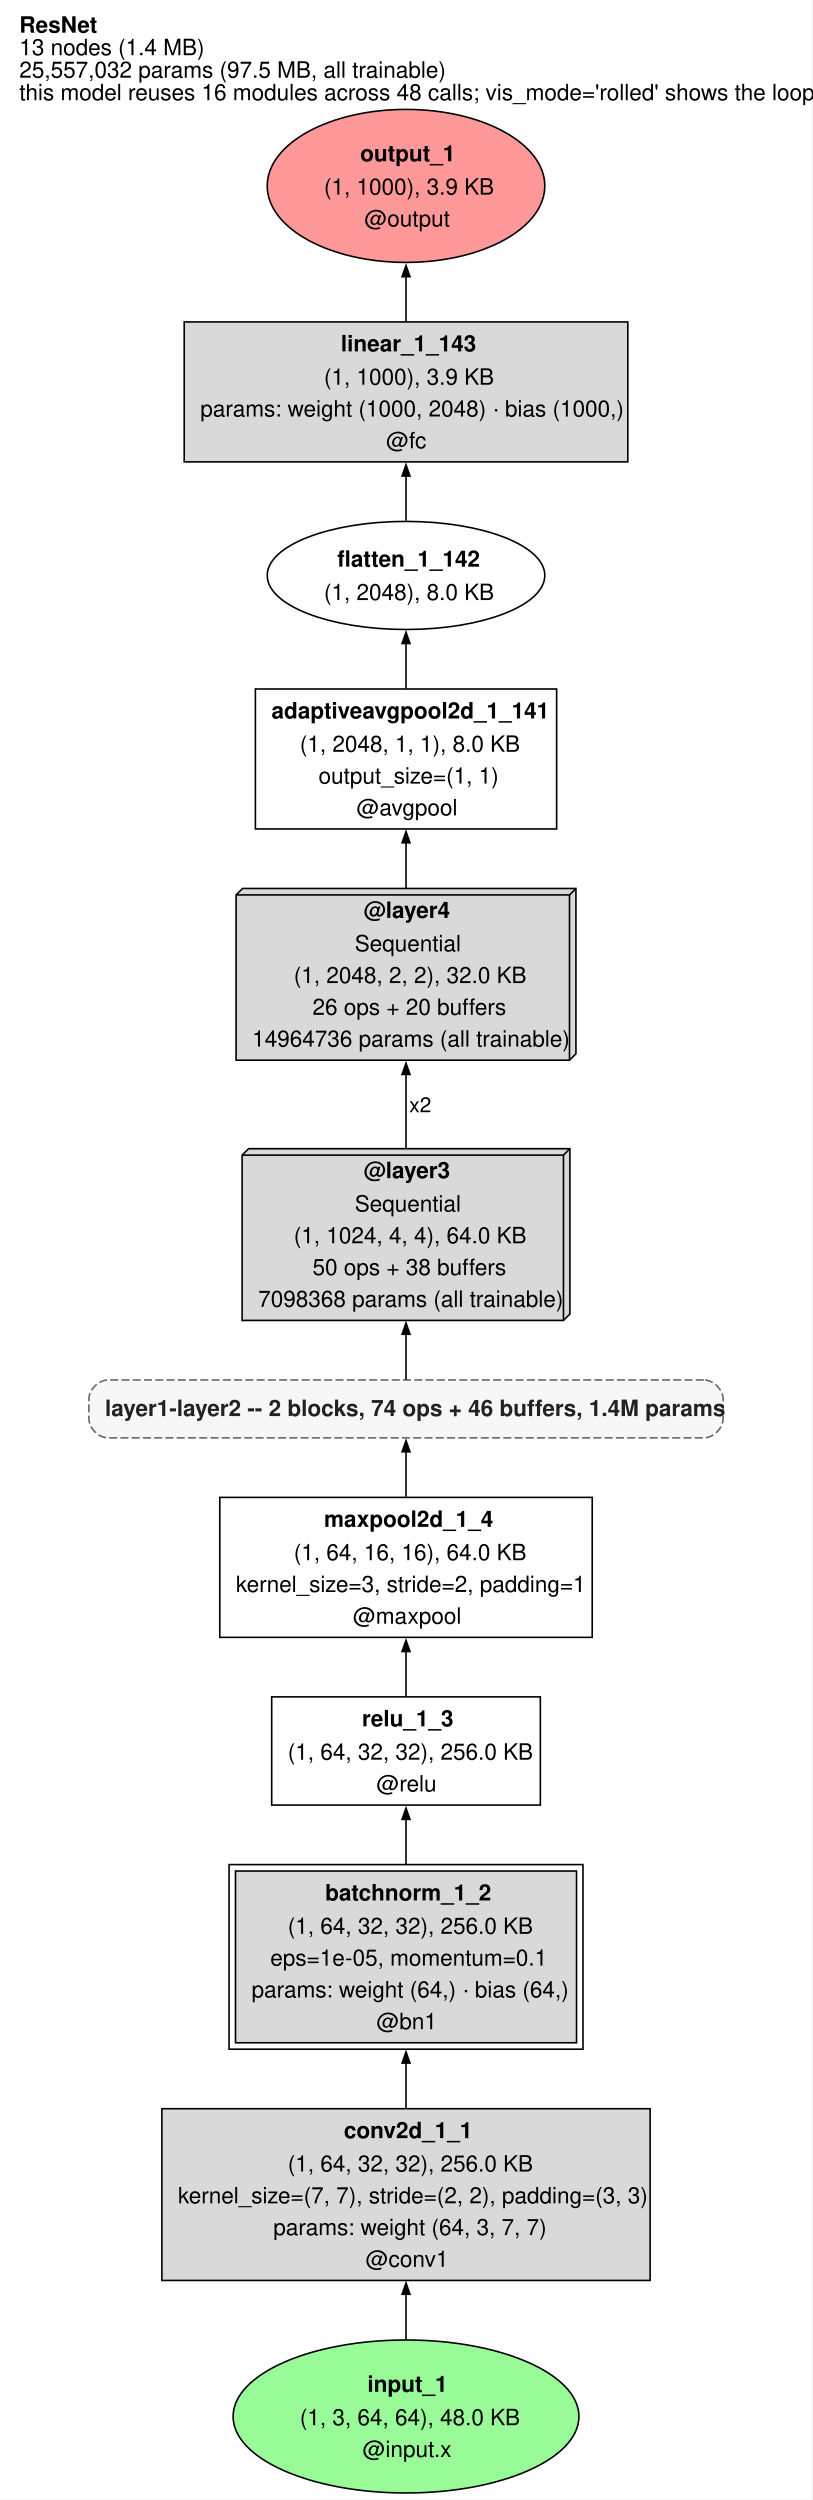
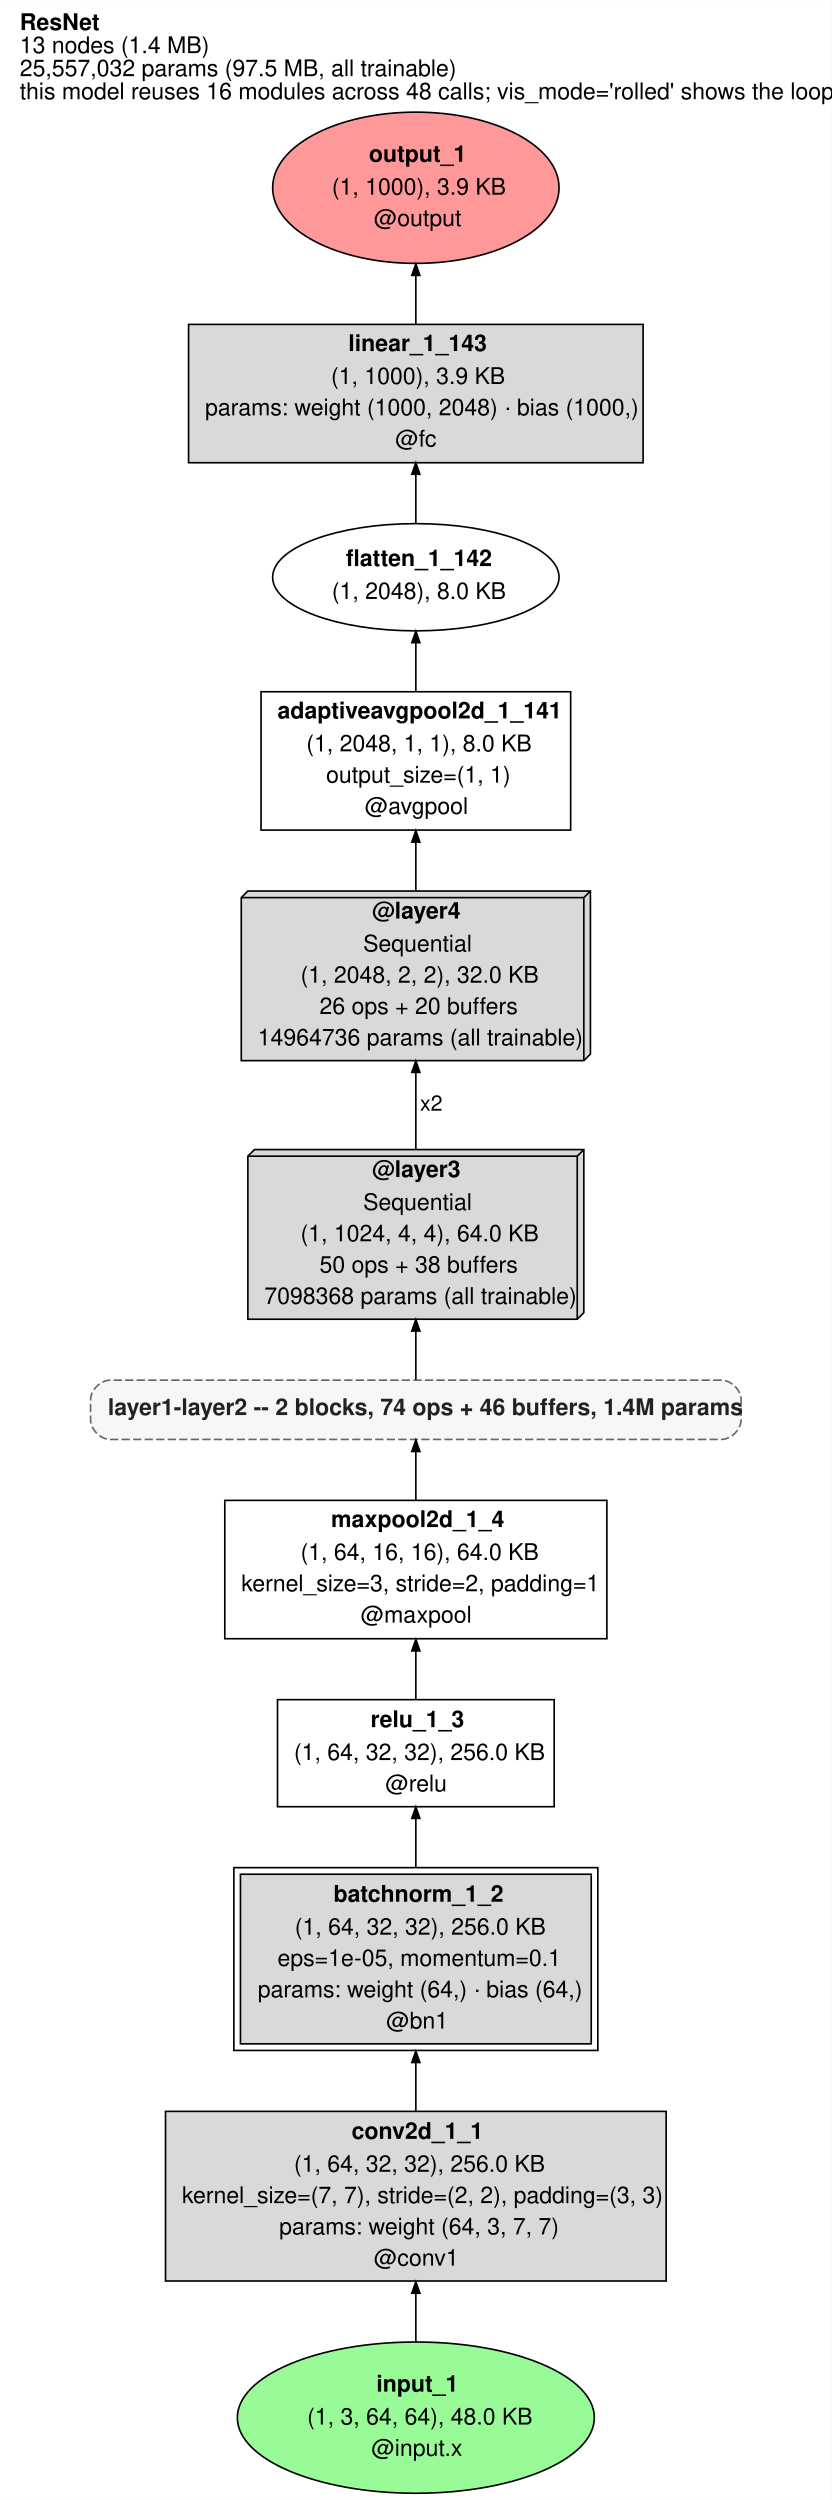
- <svg xmlns="http://www.w3.org/2000/svg" xmlns:xlink="http://www.w3.org/1999/xlink" width="505pt" height="1554pt" viewBox="0.00 0.00 505.00 1554.00">
-   <g id="graph0" class="graph" transform="scale(1 1) rotate(0) translate(4 1549.64)">
-     <polygon fill="white" stroke="none" points="-4,4 -4,-1549.64 500.75,-1549.64 500.75,4 -4,4" />
-     <text xml:space="preserve" text-anchor="start" x="8" y="-1529.34" font-family="Helvetica,sans-Serif" font-weight="bold" font-size="14.00">ResNet</text>
-     <text xml:space="preserve" text-anchor="start" x="8" y="-1515.34" font-family="Helvetica,sans-Serif" font-size="14.00">13 nodes (1.4 MB)</text>
-     <text xml:space="preserve" text-anchor="start" x="8" y="-1501.34" font-family="Helvetica,sans-Serif" font-size="14.00">25,557,032 params (97.5 MB, all trainable)</text>
-     <text xml:space="preserve" text-anchor="start" x="8" y="-1487.34" font-family="Helvetica,sans-Serif" font-size="14.00">this model reuses 16 modules across 48 calls; vis_mode='rolled' shows the loop</text>
+ <svg xmlns="http://www.w3.org/2000/svg" xmlns:xlink="http://www.w3.org/1999/xlink" width="505pt" height="1518pt" viewBox="0.00 0.00 505.00 1517.90">
+   <g id="graph0" class="graph" transform="scale(1 1) rotate(0) translate(4 1513.9)">
+     <polygon fill="white" stroke="transparent" points="-4,4 -4,-1513.9 501,-1513.9 501,4 -4,4" />
+     <text text-anchor="start" x="8" y="-1495.7" font-family="Helvetica,sans-Serif" font-weight="bold" font-size="14.00">ResNet</text>
+     <text text-anchor="start" x="8" y="-1481.7" font-family="Helvetica,sans-Serif" font-size="14.00">13 nodes (1.4 MB)</text>
+     <text text-anchor="start" x="8" y="-1467.7" font-family="Helvetica,sans-Serif" font-size="14.00">25,557,032 params (97.5 MB, all trainable)</text>
+     <text text-anchor="start" x="8" y="-1453.7" font-family="Helvetica,sans-Serif" font-size="14.00">this model reuses 16 modules across 48 calls; vis_mode='rolled' shows the loop</text>
    <g id="node1" class="node">
-       <ellipse fill="#98fb98" stroke="black" cx="248.38" cy="-47.55" rx="107.48" ry="47.55" />
-       <text xml:space="preserve" text-anchor="start" x="224.38" y="-62.88" font-family="Helvetica,sans-Serif" font-weight="bold" font-size="14.00">input_1</text>
-       <text xml:space="preserve" text-anchor="start" x="182.38" y="-42.13" font-family="Helvetica,sans-Serif" font-size="14.00">(1, 3, 64, 64), 48.0 KB</text>
-       <text xml:space="preserve" text-anchor="start" x="221.38" y="-22.38" font-family="Helvetica,sans-Serif" font-size="14.00">@input.x</text>
+       <ellipse fill="#98fb98" stroke="black" cx="248.5" cy="-45.96" rx="108.38" ry="45.92" />
+       <text text-anchor="start" x="224.5" y="-61.76" font-family="Helvetica,sans-Serif" font-weight="bold" font-size="14.00">input_1</text>
+       <text text-anchor="start" x="182.5" y="-41.76" font-family="Helvetica,sans-Serif" font-size="14.00">(1, 3, 64, 64), 48.0 KB</text>
+       <text text-anchor="start" x="221.5" y="-22.76" font-family="Helvetica,sans-Serif" font-size="14.00">@input.x</text>
    </g>
    <g id="node2" class="node">
-       <polygon fill="#d9d9d9" stroke="black" points="400.12,-238.86 96.62,-238.86 96.62,-132.11 400.12,-132.11 400.12,-238.86" />
-       <text xml:space="preserve" text-anchor="start" x="209.75" y="-220.56" font-family="Helvetica,sans-Serif" font-weight="bold" font-size="14.00">conv2d_1_1</text>
-       <text xml:space="preserve" text-anchor="start" x="174.88" y="-199.81" font-family="Helvetica,sans-Serif" font-size="14.00">(1, 64, 32, 32), 256.0 KB</text>
-       <text xml:space="preserve" text-anchor="start" x="106.62" y="-180.06" font-family="Helvetica,sans-Serif" font-size="14.00">kernel_size=(7, 7), stride=(2, 2), padding=(3, 3)</text>
-       <text xml:space="preserve" text-anchor="start" x="165.88" y="-160.31" font-family="Helvetica,sans-Serif" font-size="14.00">params: weight (64, 3, 7, 7)</text>
-       <text xml:space="preserve" text-anchor="start" x="223.25" y="-140.56" font-family="Helvetica,sans-Serif" font-size="14.00">@conv1</text>
+       <polygon fill="#d9d9d9" stroke="black" points="400.5,-231.92 96.5,-231.92 96.5,-128.92 400.5,-128.92 400.5,-231.92" />
+       <text text-anchor="start" x="209.5" y="-215.22" font-family="Helvetica,sans-Serif" font-weight="bold" font-size="14.00">conv2d_1_1</text>
+       <text text-anchor="start" x="174.5" y="-195.22" font-family="Helvetica,sans-Serif" font-size="14.00">(1, 64, 32, 32), 256.0 KB</text>
+       <text text-anchor="start" x="106.5" y="-176.22" font-family="Helvetica,sans-Serif" font-size="14.00">kernel_size=(7, 7), stride=(2, 2), padding=(3, 3)</text>
+       <text text-anchor="start" x="165.5" y="-157.22" font-family="Helvetica,sans-Serif" font-size="14.00">params: weight (64, 3, 7, 7)</text>
+       <text text-anchor="start" x="223" y="-138.22" font-family="Helvetica,sans-Serif" font-size="14.00">@conv1</text>
    </g>
    <g id="edge1" class="edge">
-       <path fill="none" stroke="black" d="M248.38,-95.33C248.38,-104.48 248.38,-114.19 248.38,-123.72" />
-       <polygon fill="black" stroke="black" points="245.93,-123.51 248.38,-130.51 250.83,-123.51 245.93,-123.51" />
+       <path fill="none" stroke="black" d="M248.5,-92.18C248.5,-101.59 248.5,-111.63 248.5,-121.42" />
+       <polygon fill="black" stroke="black" points="246.05,-121.5 248.5,-128.5 250.95,-121.5 246.05,-121.5" />
    </g>
    <g id="node3" class="node">
      <g id="a_node3">
        <a xlink:title="Hidden buffers: bn1.running_mean, bn1.running_var">
-           <polygon fill="#d9d9d9" stroke="black" points="354.38,-386.61 142.38,-386.61 142.38,-279.86 354.38,-279.86 354.38,-386.61" />
-           <polygon fill="none" stroke="black" points="358.38,-390.61 138.38,-390.61 138.38,-275.86 358.38,-275.86 358.38,-390.61" />
-           <text xml:space="preserve" text-anchor="start" x="198.12" y="-368.31" font-family="Helvetica,sans-Serif" font-weight="bold" font-size="14.00">batchnorm_1_2</text>
-           <text xml:space="preserve" text-anchor="start" x="174.88" y="-347.56" font-family="Helvetica,sans-Serif" font-size="14.00">(1, 64, 32, 32), 256.0 KB</text>
-           <text xml:space="preserve" text-anchor="start" x="164" y="-327.81" font-family="Helvetica,sans-Serif" font-size="14.00">eps=1e-05, momentum=0.1</text>
-           <text xml:space="preserve" text-anchor="start" x="152.38" y="-308.06" font-family="Helvetica,sans-Serif" font-size="14.00">params: weight (64,) · bias (64,)</text>
-           <text xml:space="preserve" text-anchor="start" x="230" y="-288.31" font-family="Helvetica,sans-Serif" font-size="14.00">@bn1</text>
+           <polygon fill="#d9d9d9" stroke="black" points="355,-375.92 142,-375.92 142,-272.92 355,-272.92 355,-375.92" />
+           <polygon fill="none" stroke="black" points="359,-379.92 138,-379.92 138,-268.92 359,-268.92 359,-379.92" />
+           <text text-anchor="start" x="198.5" y="-359.22" font-family="Helvetica,sans-Serif" font-weight="bold" font-size="14.00">batchnorm_1_2</text>
+           <text text-anchor="start" x="175" y="-339.22" font-family="Helvetica,sans-Serif" font-size="14.00">(1, 64, 32, 32), 256.0 KB</text>
+           <text text-anchor="start" x="164.5" y="-320.22" font-family="Helvetica,sans-Serif" font-size="14.00">eps=1e-05, momentum=0.1</text>
+           <text text-anchor="start" x="152.5" y="-301.22" font-family="Helvetica,sans-Serif" font-size="14.00">params: weight (64,) · bias (64,)</text>
+           <text text-anchor="start" x="230.5" y="-282.22" font-family="Helvetica,sans-Serif" font-size="14.00">@bn1</text>
        </a>
      </g>
    </g>
    <g id="edge2" class="edge">
-       <path fill="none" stroke="black" d="M248.38,-239.1C248.38,-248.31 248.38,-257.98 248.38,-267.47" />
-       <polygon fill="black" stroke="black" points="245.93,-267.24 248.38,-274.24 250.83,-267.24 245.93,-267.24" />
+       <path fill="none" stroke="black" d="M248.5,-232.29C248.5,-241.77 248.5,-251.77 248.5,-261.53" />
+       <polygon fill="black" stroke="black" points="246.05,-261.59 248.5,-268.59 250.95,-261.59 246.05,-261.59" />
    </g>
    <g id="node4" class="node">
-       <polygon fill="white" stroke="black" points="331.88,-494.86 164.88,-494.86 164.88,-427.61 331.88,-427.61 331.88,-494.86" />
-       <text xml:space="preserve" text-anchor="start" x="221" y="-476.56" font-family="Helvetica,sans-Serif" font-weight="bold" font-size="14.00">relu_1_3</text>
-       <text xml:space="preserve" text-anchor="start" x="174.88" y="-455.81" font-family="Helvetica,sans-Serif" font-size="14.00">(1, 64, 32, 32), 256.0 KB</text>
-       <text xml:space="preserve" text-anchor="start" x="230" y="-436.06" font-family="Helvetica,sans-Serif" font-size="14.00">@relu</text>
+       <polygon fill="white" stroke="black" points="332.5,-481.92 164.5,-481.92 164.5,-416.92 332.5,-416.92 332.5,-481.92" />
+       <text text-anchor="start" x="221" y="-465.22" font-family="Helvetica,sans-Serif" font-weight="bold" font-size="14.00">relu_1_3</text>
+       <text text-anchor="start" x="174.5" y="-445.22" font-family="Helvetica,sans-Serif" font-size="14.00">(1, 64, 32, 32), 256.0 KB</text>
+       <text text-anchor="start" x="230" y="-426.22" font-family="Helvetica,sans-Serif" font-size="14.00">@relu</text>
    </g>
    <g id="edge3" class="edge">
-       <path fill="none" stroke="black" d="M248.38,-390.96C248.38,-400.37 248.38,-409.96 248.38,-418.89" />
-       <polygon fill="black" stroke="black" points="245.93,-418.71 248.38,-425.71 250.83,-418.71 245.93,-418.71" />
+       <path fill="none" stroke="black" d="M248.5,-380.09C248.5,-390.11 248.5,-400.38 248.5,-409.81" />
+       <polygon fill="black" stroke="black" points="246.05,-409.84 248.5,-416.84 250.95,-409.84 246.05,-409.84" />
    </g>
    <g id="node5" class="node">
-       <polygon fill="white" stroke="black" points="364.12,-618.86 132.62,-618.86 132.62,-531.86 364.12,-531.86 364.12,-618.86" />
-       <text xml:space="preserve" text-anchor="start" x="197.38" y="-600.56" font-family="Helvetica,sans-Serif" font-weight="bold" font-size="14.00">maxpool2d_1_4</text>
-       <text xml:space="preserve" text-anchor="start" x="178.62" y="-579.81" font-family="Helvetica,sans-Serif" font-size="14.00">(1, 64, 16, 16), 64.0 KB</text>
-       <text xml:space="preserve" text-anchor="start" x="142.62" y="-560.06" font-family="Helvetica,sans-Serif" font-size="14.00">kernel_size=3, stride=2, padding=1</text>
-       <text xml:space="preserve" text-anchor="start" x="215.38" y="-540.31" font-family="Helvetica,sans-Serif" font-size="14.00">@maxpool</text>
+       <polygon fill="white" stroke="black" points="364.5,-602.92 132.5,-602.92 132.5,-518.92 364.5,-518.92 364.5,-602.92" />
+       <text text-anchor="start" x="197" y="-586.72" font-family="Helvetica,sans-Serif" font-weight="bold" font-size="14.00">maxpool2d_1_4</text>
+       <text text-anchor="start" x="178.5" y="-566.72" font-family="Helvetica,sans-Serif" font-size="14.00">(1, 64, 16, 16), 64.0 KB</text>
+       <text text-anchor="start" x="142.5" y="-547.72" font-family="Helvetica,sans-Serif" font-size="14.00">kernel_size=3, stride=2, padding=1</text>
+       <text text-anchor="start" x="215" y="-528.72" font-family="Helvetica,sans-Serif" font-size="14.00">@maxpool</text>
    </g>
    <g id="edge4" class="edge">
-       <path fill="none" stroke="black" d="M248.38,-495.27C248.38,-504.06 248.38,-513.77 248.38,-523.28" />
-       <polygon fill="black" stroke="black" points="245.93,-523.05 248.38,-530.05 250.83,-523.05 245.93,-523.05" />
+       <path fill="none" stroke="black" d="M248.5,-482.1C248.5,-491.24 248.5,-501.45 248.5,-511.37" />
+       <polygon fill="black" stroke="black" points="246.05,-511.53 248.5,-518.53 250.95,-511.53 246.05,-511.53" />
    </g>
    <g id="node6" class="node">
-       <path fill="#f7f7f7" stroke="#666666" stroke-dasharray="5,2" d="M433.5,-691.86C433.5,-691.86 63.25,-691.86 63.25,-691.86 57.25,-691.86 51.25,-685.86 51.25,-679.86 51.25,-679.86 51.25,-667.86 51.25,-667.86 51.25,-661.86 57.25,-655.86 63.25,-655.86 63.25,-655.86 433.5,-655.86 433.5,-655.86 439.5,-655.86 445.5,-661.86 445.5,-667.86 445.5,-667.86 445.5,-679.86 445.5,-679.86 445.5,-685.86 439.5,-691.86 433.5,-691.86" />
-       <text xml:space="preserve" text-anchor="start" x="61.25" y="-669.43" font-family="Helvetica,sans-Serif" font-weight="bold" font-size="14.00" fill="#222222">layer1-layer2 -- 2 blocks, 74 ops + 46 buffers, 1.4M params</text>
+       <path fill="#f7f7f7" stroke="#666666" stroke-dasharray="5,2" d="M434,-675.92C434,-675.92 63,-675.92 63,-675.92 57,-675.92 51,-669.92 51,-663.92 51,-663.92 51,-651.92 51,-651.92 51,-645.92 57,-639.92 63,-639.92 63,-639.92 434,-639.92 434,-639.92 440,-639.92 446,-645.92 446,-651.92 446,-651.92 446,-663.92 446,-663.92 446,-669.92 440,-675.92 434,-675.92" />
+       <text text-anchor="start" x="61.5" y="-654.72" font-family="Helvetica,sans-Serif" font-weight="bold" font-size="14.00" fill="#222222">layer1-layer2 -- 2 blocks, 74 ops + 46 buffers, 1.4M params</text>
    </g>
    <g id="edge5" class="edge">
-       <path fill="none" stroke="black" d="M248.38,-619.24C248.38,-628.81 248.38,-638.66 248.38,-647.26" />
-       <polygon fill="black" stroke="black" points="245.93,-647.2 248.38,-654.2 250.83,-647.2 245.93,-647.2" />
+       <path fill="none" stroke="black" d="M248.5,-603.04C248.5,-613.07 248.5,-623.48 248.5,-632.46" />
+       <polygon fill="black" stroke="black" points="246.05,-632.61 248.5,-639.61 250.95,-632.61 246.05,-632.61" />
    </g>
    <g id="node7" class="node">
-       <polygon fill="#d9d9d9" stroke="black" points="350.25,-835.61 150.5,-835.61 146.5,-831.61 146.5,-728.86 346.25,-728.86 350.25,-732.86 350.25,-835.61" />
-       <polyline fill="none" stroke="black" points="346.25,-831.61 146.5,-831.61" />
-       <polyline fill="none" stroke="black" points="346.25,-831.61 346.25,-728.86" />
-       <polyline fill="none" stroke="black" points="346.25,-831.61 350.25,-835.61" />
-       <text xml:space="preserve" text-anchor="start" x="222.12" y="-817.31" font-family="Helvetica,sans-Serif" font-weight="bold" font-size="14.00">@layer3</text>
-       <text xml:space="preserve" text-anchor="start" x="216.5" y="-796.56" font-family="Helvetica,sans-Serif" font-size="14.00">Sequential</text>
-       <text xml:space="preserve" text-anchor="start" x="178.62" y="-776.81" font-family="Helvetica,sans-Serif" font-size="14.00">(1, 1024, 4, 4), 64.0 KB</text>
-       <text xml:space="preserve" text-anchor="start" x="190.25" y="-757.06" font-family="Helvetica,sans-Serif" font-size="14.00">50 ops + 38 buffers</text>
-       <text xml:space="preserve" text-anchor="start" x="156.5" y="-737.31" font-family="Helvetica,sans-Serif" font-size="14.00">7098368 params (all trainable)</text>
+       <polygon fill="#d9d9d9" stroke="black" points="350.5,-815.92 150.5,-815.92 146.5,-811.92 146.5,-712.92 346.5,-712.92 350.5,-716.92 350.5,-815.92" />
+       <polyline fill="none" stroke="black" points="346.5,-811.92 146.5,-811.92 " />
+       <polyline fill="none" stroke="black" points="346.5,-811.92 346.5,-712.92 " />
+       <polyline fill="none" stroke="black" points="346.5,-811.92 350.5,-815.92 " />
+       <text text-anchor="start" x="222" y="-799.22" font-family="Helvetica,sans-Serif" font-weight="bold" font-size="14.00">@layer3</text>
+       <text text-anchor="start" x="216.5" y="-779.22" font-family="Helvetica,sans-Serif" font-size="14.00">Sequential</text>
+       <text text-anchor="start" x="178.5" y="-760.22" font-family="Helvetica,sans-Serif" font-size="14.00">(1, 1024, 4, 4), 64.0 KB</text>
+       <text text-anchor="start" x="190" y="-741.22" font-family="Helvetica,sans-Serif" font-size="14.00">50 ops + 38 buffers</text>
+       <text text-anchor="start" x="156.5" y="-722.22" font-family="Helvetica,sans-Serif" font-size="14.00">7098368 params (all trainable)</text>
    </g>
    <g id="edge6" class="edge">
-       <path fill="none" stroke="black" d="M248.38,-691.95C248.38,-699.92 248.38,-709.94 248.38,-720.36" />
-       <polygon fill="black" stroke="black" points="245.93,-720.26 248.38,-727.26 250.83,-720.26 245.93,-720.26" />
+       <path fill="none" stroke="black" d="M248.5,-676.18C248.5,-684.45 248.5,-694.9 248.5,-705.65" />
+       <polygon fill="black" stroke="black" points="246.05,-705.75 248.5,-712.75 250.95,-705.75 246.05,-705.75" />
    </g>
    <g id="node8" class="node">
-       <polygon fill="#d9d9d9" stroke="black" points="354,-997.36 146.75,-997.36 142.75,-993.36 142.75,-890.61 350,-890.61 354,-894.61 354,-997.36" />
-       <polyline fill="none" stroke="black" points="350,-993.36 142.75,-993.36" />
-       <polyline fill="none" stroke="black" points="350,-993.36 350,-890.61" />
-       <polyline fill="none" stroke="black" points="350,-993.36 354,-997.36" />
-       <text xml:space="preserve" text-anchor="start" x="222.12" y="-979.06" font-family="Helvetica,sans-Serif" font-weight="bold" font-size="14.00">@layer4</text>
-       <text xml:space="preserve" text-anchor="start" x="216.5" y="-958.31" font-family="Helvetica,sans-Serif" font-size="14.00">Sequential</text>
-       <text xml:space="preserve" text-anchor="start" x="178.62" y="-938.56" font-family="Helvetica,sans-Serif" font-size="14.00">(1, 2048, 2, 2), 32.0 KB</text>
-       <text xml:space="preserve" text-anchor="start" x="190.25" y="-918.81" font-family="Helvetica,sans-Serif" font-size="14.00">26 ops + 20 buffers</text>
-       <text xml:space="preserve" text-anchor="start" x="152.75" y="-899.06" font-family="Helvetica,sans-Serif" font-size="14.00">14964736 params (all trainable)</text>
+       <polygon fill="#d9d9d9" stroke="black" points="354.5,-972.92 146.5,-972.92 142.5,-968.92 142.5,-869.92 350.5,-869.92 354.5,-873.92 354.5,-972.92" />
+       <polyline fill="none" stroke="black" points="350.5,-968.92 142.5,-968.92 " />
+       <polyline fill="none" stroke="black" points="350.5,-968.92 350.5,-869.92 " />
+       <polyline fill="none" stroke="black" points="350.5,-968.92 354.5,-972.92 " />
+       <text text-anchor="start" x="222" y="-956.22" font-family="Helvetica,sans-Serif" font-weight="bold" font-size="14.00">@layer4</text>
+       <text text-anchor="start" x="216.5" y="-936.22" font-family="Helvetica,sans-Serif" font-size="14.00">Sequential</text>
+       <text text-anchor="start" x="178.5" y="-917.22" font-family="Helvetica,sans-Serif" font-size="14.00">(1, 2048, 2, 2), 32.0 KB</text>
+       <text text-anchor="start" x="190" y="-898.22" font-family="Helvetica,sans-Serif" font-size="14.00">26 ops + 20 buffers</text>
+       <text text-anchor="start" x="152.5" y="-879.22" font-family="Helvetica,sans-Serif" font-size="14.00">14964736 params (all trainable)</text>
    </g>
    <g id="edge7" class="edge">
-       <path fill="none" stroke="black" d="M248.38,-835.98C248.38,-850.7 248.38,-866.82 248.38,-881.98" />
-       <polygon fill="black" stroke="black" points="245.93,-881.77 248.38,-888.77 250.83,-881.77 245.93,-881.77" />
-       <text xml:space="preserve" text-anchor="start" x="250.38" y="-858.26" font-family="Helvetica,sans-Serif" font-size="13.00">x2</text>
+       <path fill="none" stroke="black" d="M248.5,-816.18C248.5,-830.97 248.5,-847.25 248.5,-862.46" />
+       <polygon fill="black" stroke="black" points="246.05,-862.82 248.5,-869.82 250.95,-862.82 246.05,-862.82" />
+       <text text-anchor="start" x="251" y="-839.52" font-family="Helvetica,sans-Serif" font-size="13.00">x2</text>
    </g>
    <g id="node9" class="node">
-       <polygon fill="white" stroke="black" points="342,-1121.36 154.75,-1121.36 154.75,-1034.36 342,-1034.36 342,-1121.36" />
-       <text xml:space="preserve" text-anchor="start" x="164.75" y="-1103.06" font-family="Helvetica,sans-Serif" font-weight="bold" font-size="14.00">adaptiveavgpool2d_1_141</text>
-       <text xml:space="preserve" text-anchor="start" x="182.38" y="-1082.31" font-family="Helvetica,sans-Serif" font-size="14.00">(1, 2048, 1, 1), 8.0 KB</text>
-       <text xml:space="preserve" text-anchor="start" x="194" y="-1062.56" font-family="Helvetica,sans-Serif" font-size="14.00">output_size=(1, 1)</text>
-       <text xml:space="preserve" text-anchor="start" x="217.62" y="-1042.81" font-family="Helvetica,sans-Serif" font-size="14.00">@avgpool</text>
+       <polygon fill="white" stroke="black" points="342.5,-1093.92 154.5,-1093.92 154.5,-1009.92 342.5,-1009.92 342.5,-1093.92" />
+       <text text-anchor="start" x="164.5" y="-1077.72" font-family="Helvetica,sans-Serif" font-weight="bold" font-size="14.00">adaptiveavgpool2d_1_141</text>
+       <text text-anchor="start" x="182" y="-1057.72" font-family="Helvetica,sans-Serif" font-size="14.00">(1, 2048, 1, 1), 8.0 KB</text>
+       <text text-anchor="start" x="194" y="-1038.72" font-family="Helvetica,sans-Serif" font-size="14.00">output_size=(1, 1)</text>
+       <text text-anchor="start" x="217.5" y="-1019.72" font-family="Helvetica,sans-Serif" font-size="14.00">@avgpool</text>
    </g>
    <g id="edge8" class="edge">
-       <path fill="none" stroke="black" d="M248.38,-997.48C248.38,-1006.83 248.38,-1016.55 248.38,-1025.86" />
-       <polygon fill="black" stroke="black" points="245.93,-1025.75 248.38,-1032.75 250.83,-1025.75 245.93,-1025.75" />
+       <path fill="none" stroke="black" d="M248.5,-973.21C248.5,-982.83 248.5,-992.86 248.5,-1002.41" />
+       <polygon fill="black" stroke="black" points="246.05,-1002.59 248.5,-1009.59 250.95,-1002.59 246.05,-1002.59" />
    </g>
    <g id="node10" class="node">
-       <ellipse fill="white" stroke="black" cx="248.38" cy="-1191.94" rx="86.27" ry="33.59" />
-       <text xml:space="preserve" text-anchor="start" x="205.62" y="-1197.39" font-family="Helvetica,sans-Serif" font-weight="bold" font-size="14.00">flatten_1_142</text>
-       <text xml:space="preserve" text-anchor="start" x="197.38" y="-1176.64" font-family="Helvetica,sans-Serif" font-size="14.00">(1, 2048), 8.0 KB</text>
+       <ellipse fill="white" stroke="black" cx="248.5" cy="-1163.45" rx="86.95" ry="32.55" />
+       <text text-anchor="start" x="206" y="-1170.25" font-family="Helvetica,sans-Serif" font-weight="bold" font-size="14.00">flatten_1_142</text>
+       <text text-anchor="start" x="197.5" y="-1150.25" font-family="Helvetica,sans-Serif" font-size="14.00">(1, 2048), 8.0 KB</text>
    </g>
    <g id="edge9" class="edge">
-       <path fill="none" stroke="black" d="M248.38,-1121.55C248.38,-1130.84 248.38,-1140.64 248.38,-1149.86" />
-       <polygon fill="black" stroke="black" points="245.93,-1149.62 248.38,-1156.62 250.83,-1149.62 245.93,-1149.62" />
+       <path fill="none" stroke="black" d="M248.5,-1094.02C248.5,-1103.69 248.5,-1113.98 248.5,-1123.55" />
+       <polygon fill="black" stroke="black" points="246.05,-1123.71 248.5,-1130.71 250.95,-1123.71 246.05,-1123.71" />
    </g>
    <g id="node11" class="node">
-       <polygon fill="#d9d9d9" stroke="black" points="386.25,-1349.53 110.5,-1349.53 110.5,-1262.53 386.25,-1262.53 386.25,-1349.53" />
-       <text xml:space="preserve" text-anchor="start" x="207.88" y="-1331.23" font-family="Helvetica,sans-Serif" font-weight="bold" font-size="14.00">linear_1_143</text>
-       <text xml:space="preserve" text-anchor="start" x="197.38" y="-1310.48" font-family="Helvetica,sans-Serif" font-size="14.00">(1, 1000), 3.9 KB</text>
-       <text xml:space="preserve" text-anchor="start" x="120.5" y="-1290.73" font-family="Helvetica,sans-Serif" font-size="14.00">params: weight (1000, 2048) · bias (1000,)</text>
-       <text xml:space="preserve" text-anchor="start" x="236" y="-1270.98" font-family="Helvetica,sans-Serif" font-size="14.00">@fc</text>
+       <polygon fill="#d9d9d9" stroke="black" points="386.5,-1316.98 110.5,-1316.98 110.5,-1232.98 386.5,-1232.98 386.5,-1316.98" />
+       <text text-anchor="start" x="207.5" y="-1300.78" font-family="Helvetica,sans-Serif" font-weight="bold" font-size="14.00">linear_1_143</text>
+       <text text-anchor="start" x="197" y="-1280.78" font-family="Helvetica,sans-Serif" font-size="14.00">(1, 1000), 3.9 KB</text>
+       <text text-anchor="start" x="120.5" y="-1261.78" font-family="Helvetica,sans-Serif" font-size="14.00">params: weight (1000, 2048) · bias (1000,)</text>
+       <text text-anchor="start" x="236" y="-1242.78" font-family="Helvetica,sans-Serif" font-size="14.00">@fc</text>
    </g>
    <g id="edge10" class="edge">
-       <path fill="none" stroke="black" d="M248.38,-1225.97C248.38,-1234.76 248.38,-1244.46 248.38,-1253.97" />
-       <polygon fill="black" stroke="black" points="245.93,-1253.74 248.38,-1260.74 250.83,-1253.74 245.93,-1253.74" />
+       <path fill="none" stroke="black" d="M248.5,-1196.13C248.5,-1205.38 248.5,-1215.71 248.5,-1225.74" />
+       <polygon fill="black" stroke="black" points="246.05,-1225.98 248.5,-1232.98 250.95,-1225.98 246.05,-1225.98" />
    </g>
    <g id="node12" class="node">
-       <ellipse fill="#ff9999" stroke="black" cx="248.38" cy="-1434.08" rx="86.27" ry="47.55" />
-       <text xml:space="preserve" text-anchor="start" x="219.88" y="-1449.41" font-family="Helvetica,sans-Serif" font-weight="bold" font-size="14.00">output_1</text>
-       <text xml:space="preserve" text-anchor="start" x="197.38" y="-1428.66" font-family="Helvetica,sans-Serif" font-size="14.00">(1, 1000), 3.9 KB</text>
-       <text xml:space="preserve" text-anchor="start" x="222.5" y="-1408.91" font-family="Helvetica,sans-Serif" font-size="14.00">@output</text>
+       <ellipse fill="#ff9999" stroke="black" cx="248.5" cy="-1399.94" rx="86.95" ry="45.92" />
+       <text text-anchor="start" x="220" y="-1415.74" font-family="Helvetica,sans-Serif" font-weight="bold" font-size="14.00">output_1</text>
+       <text text-anchor="start" x="197.5" y="-1395.74" font-family="Helvetica,sans-Serif" font-size="14.00">(1, 1000), 3.9 KB</text>
+       <text text-anchor="start" x="223" y="-1376.74" font-family="Helvetica,sans-Serif" font-size="14.00">@output</text>
    </g>
    <g id="edge11" class="edge">
-       <path fill="none" stroke="black" d="M248.38,-1349.71C248.38,-1358.67 248.38,-1368.26 248.38,-1377.62" />
-       <polygon fill="black" stroke="black" points="245.93,-1377.61 248.38,-1384.61 250.83,-1377.61 245.93,-1377.61" />
+       <path fill="none" stroke="black" d="M248.5,-1317.26C248.5,-1326.7 248.5,-1336.84 248.5,-1346.67" />
+       <polygon fill="black" stroke="black" points="246.05,-1346.75 248.5,-1353.75 250.95,-1346.75 246.05,-1346.75" />
    </g>
  </g>
</svg>
